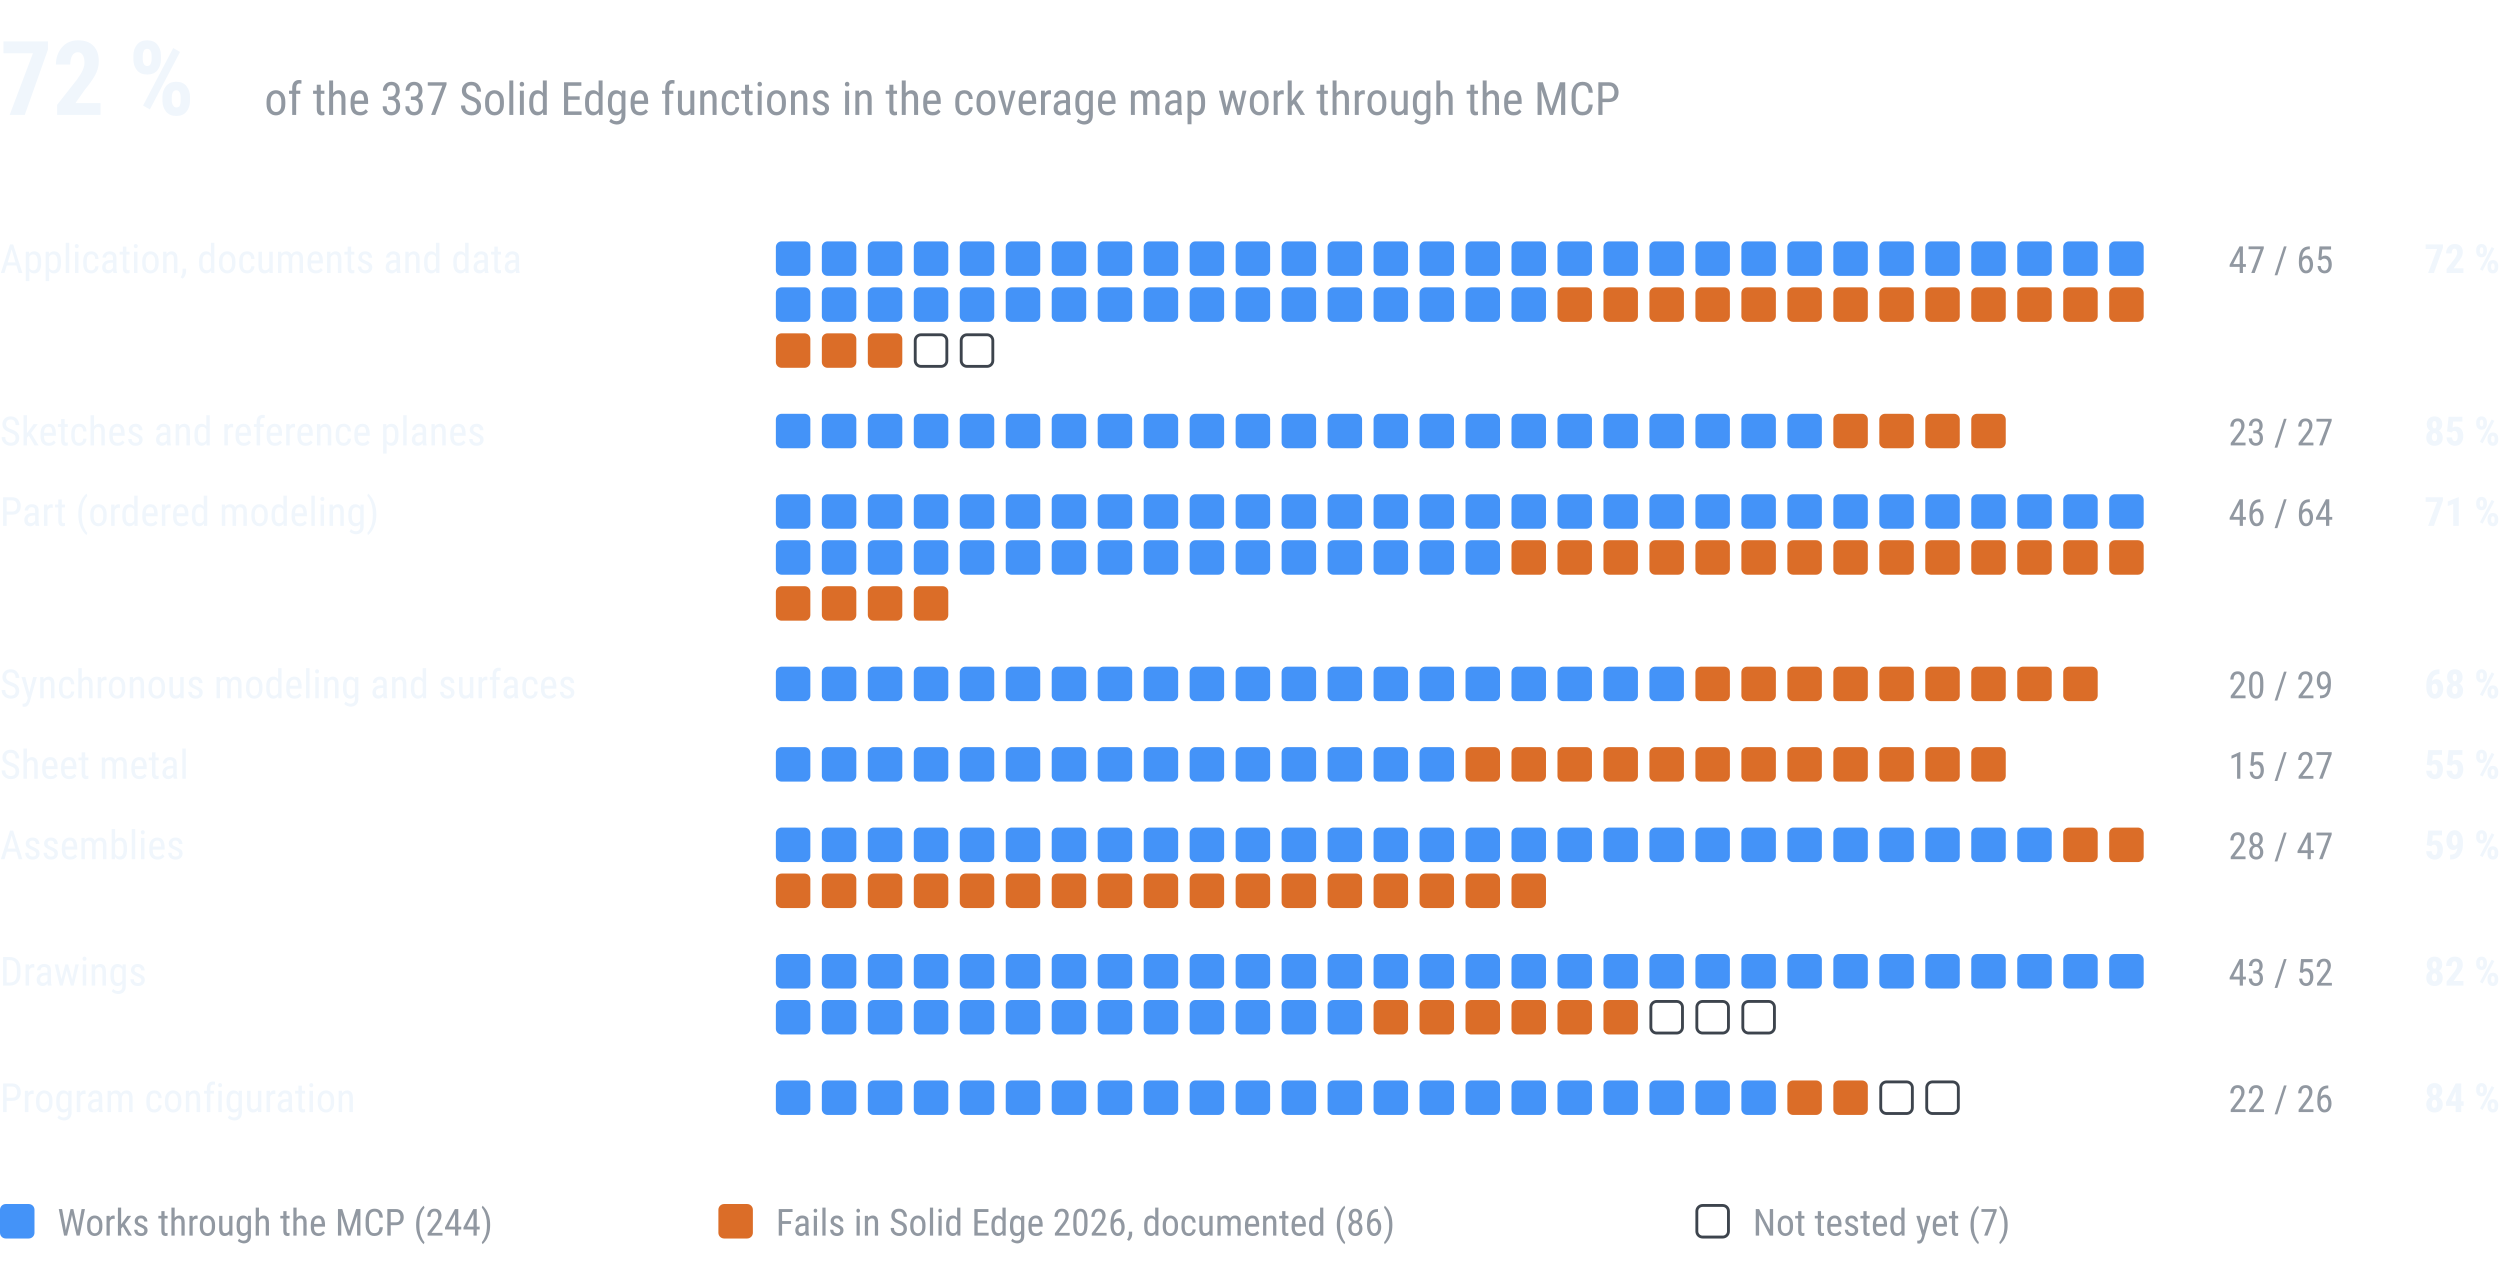
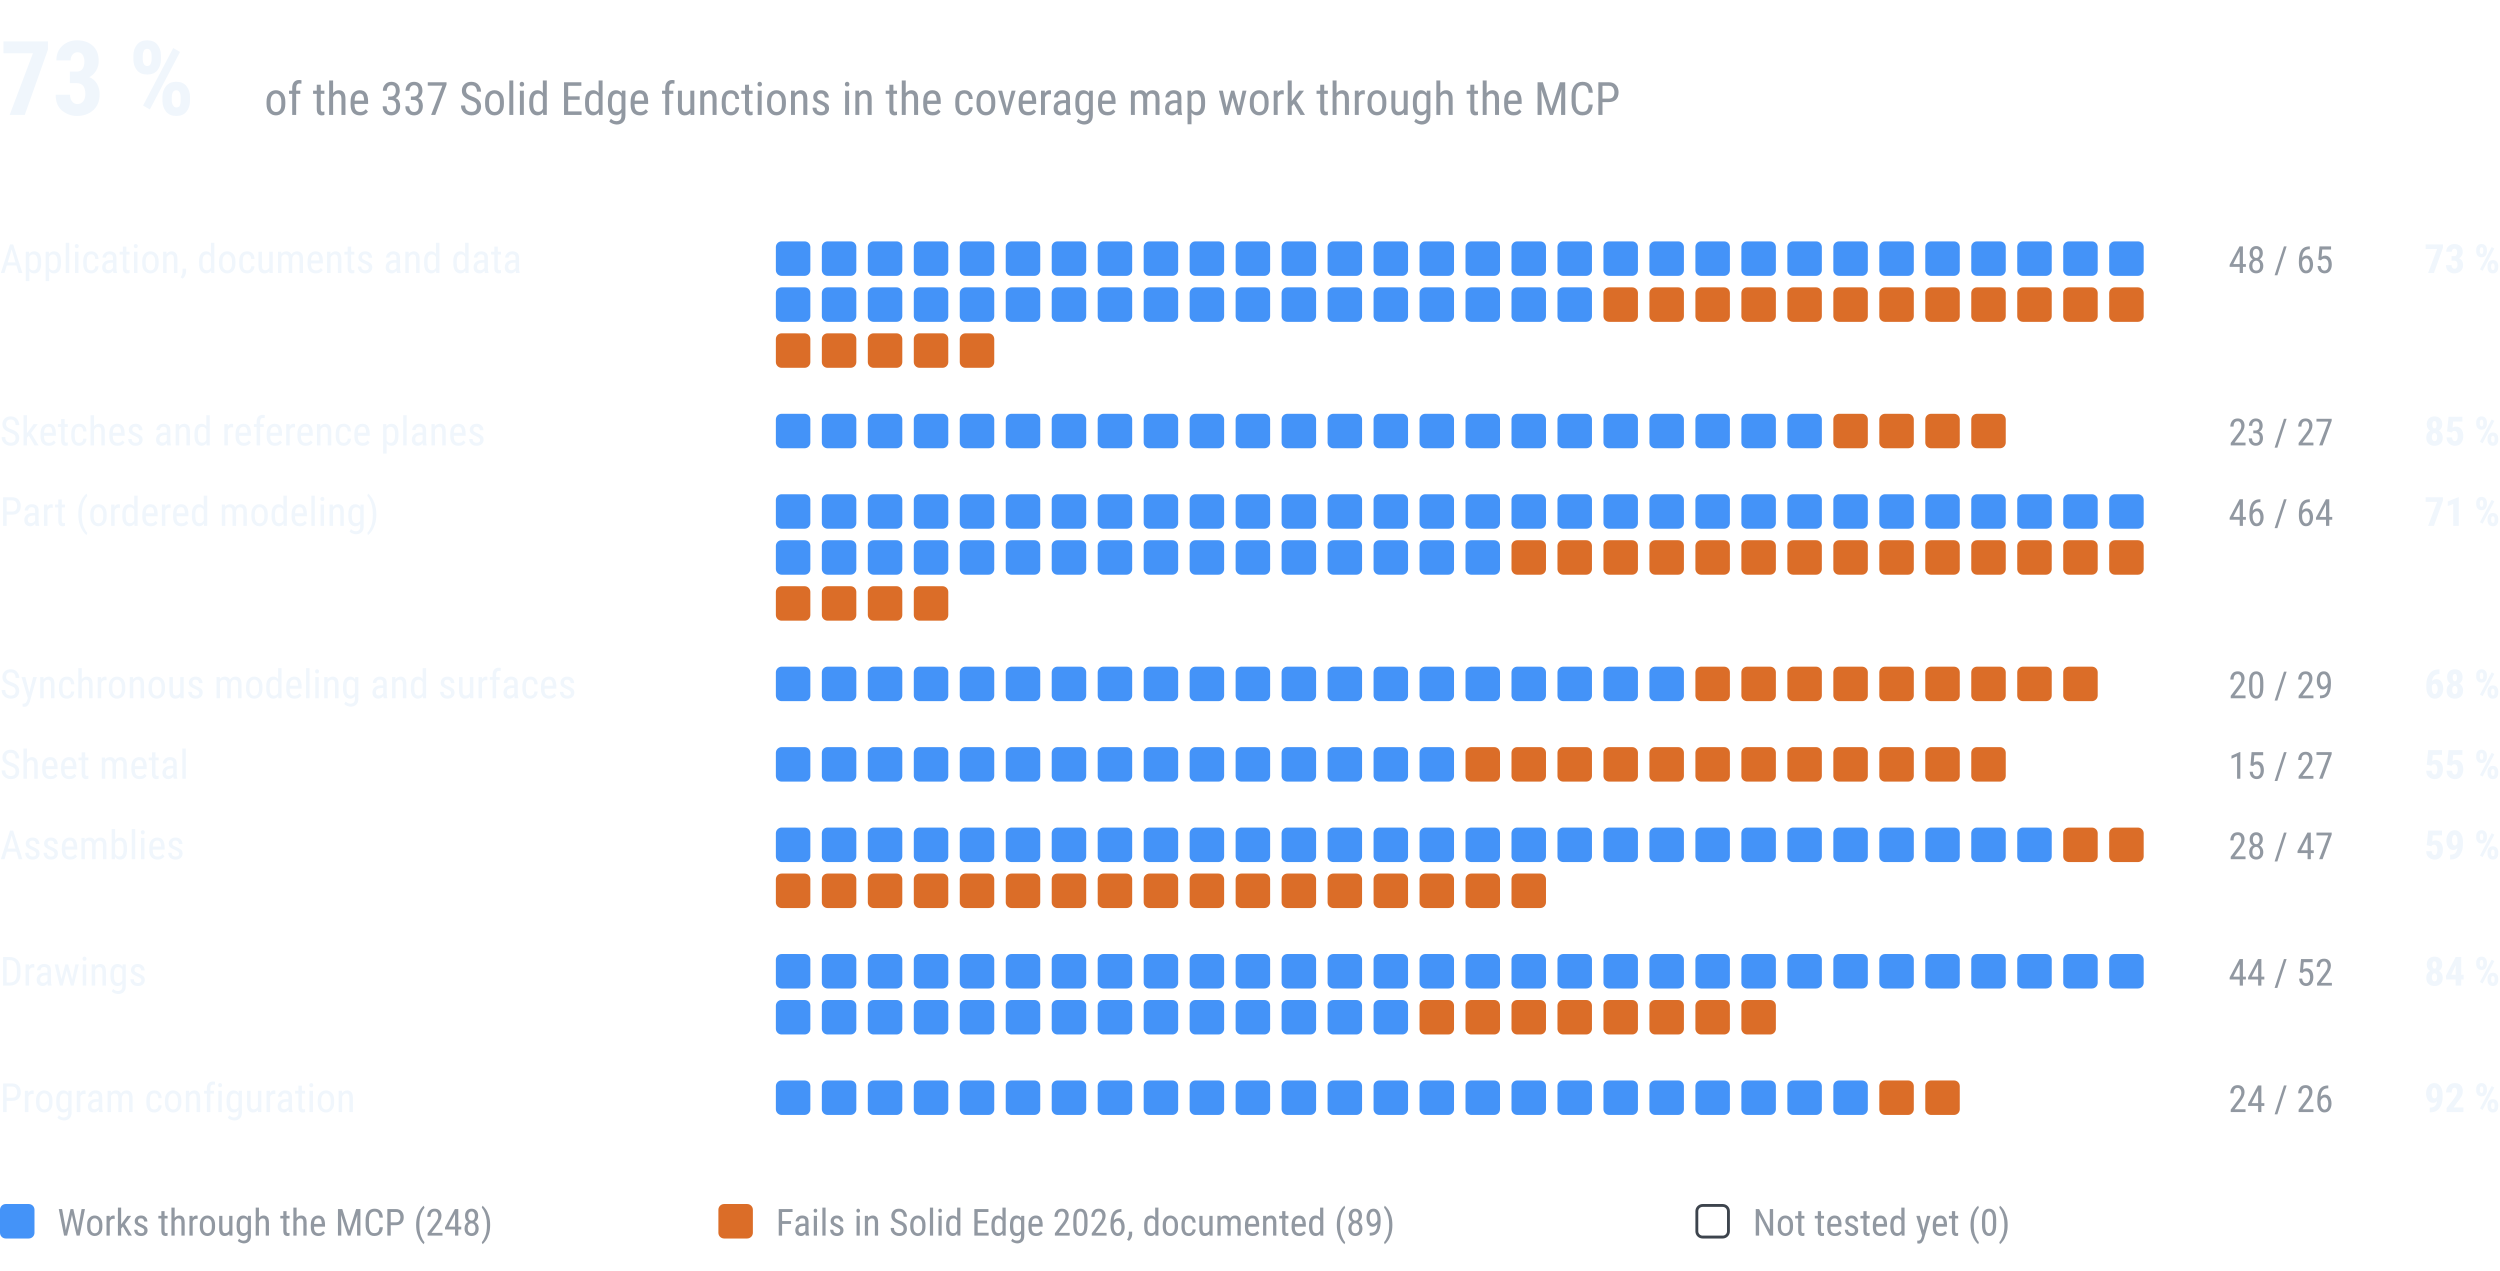
<svg xmlns="http://www.w3.org/2000/svg" width="870" height="442" viewBox="0 0 870 442" role="img" aria-labelledby="title desc">
  <g font-family="Bahnschrift, 'DIN Alternate', 'DIN 1451', D-DIN, Barlow, 'Roboto Condensed', 'Arial Narrow', sans-serif">
-     <text x="0" y="40" font-size="36" font-weight="600" fill="#f0f6fc">72 %</text>
+     <text x="0" y="40" font-size="36" font-weight="600" fill="#f0f6fc">73 %</text>
    <text x="92" y="40" font-size="16" fill="#9198a1">of the 337 Solid Edge functions in the coverage map work through the MCP</text>
    <text x="0" y="95" font-size="14" fill="#f0f6fc">Application, documents and data</text>
    <rect x="270" y="84" width="12" height="12" rx="2" fill="#4493f8" />
    <rect x="286" y="84" width="12" height="12" rx="2" fill="#4493f8" />
    <rect x="302" y="84" width="12" height="12" rx="2" fill="#4493f8" />
    <rect x="318" y="84" width="12" height="12" rx="2" fill="#4493f8" />
    <rect x="334" y="84" width="12" height="12" rx="2" fill="#4493f8" />
    <rect x="350" y="84" width="12" height="12" rx="2" fill="#4493f8" />
    <rect x="366" y="84" width="12" height="12" rx="2" fill="#4493f8" />
    <rect x="382" y="84" width="12" height="12" rx="2" fill="#4493f8" />
    <rect x="398" y="84" width="12" height="12" rx="2" fill="#4493f8" />
    <rect x="414" y="84" width="12" height="12" rx="2" fill="#4493f8" />
    <rect x="430" y="84" width="12" height="12" rx="2" fill="#4493f8" />
    <rect x="446" y="84" width="12" height="12" rx="2" fill="#4493f8" />
    <rect x="462" y="84" width="12" height="12" rx="2" fill="#4493f8" />
    <rect x="478" y="84" width="12" height="12" rx="2" fill="#4493f8" />
    <rect x="494" y="84" width="12" height="12" rx="2" fill="#4493f8" />
    <rect x="510" y="84" width="12" height="12" rx="2" fill="#4493f8" />
    <rect x="526" y="84" width="12" height="12" rx="2" fill="#4493f8" />
    <rect x="542" y="84" width="12" height="12" rx="2" fill="#4493f8" />
    <rect x="558" y="84" width="12" height="12" rx="2" fill="#4493f8" />
    <rect x="574" y="84" width="12" height="12" rx="2" fill="#4493f8" />
    <rect x="590" y="84" width="12" height="12" rx="2" fill="#4493f8" />
    <rect x="606" y="84" width="12" height="12" rx="2" fill="#4493f8" />
    <rect x="622" y="84" width="12" height="12" rx="2" fill="#4493f8" />
    <rect x="638" y="84" width="12" height="12" rx="2" fill="#4493f8" />
    <rect x="654" y="84" width="12" height="12" rx="2" fill="#4493f8" />
    <rect x="670" y="84" width="12" height="12" rx="2" fill="#4493f8" />
    <rect x="686" y="84" width="12" height="12" rx="2" fill="#4493f8" />
    <rect x="702" y="84" width="12" height="12" rx="2" fill="#4493f8" />
    <rect x="718" y="84" width="12" height="12" rx="2" fill="#4493f8" />
    <rect x="734" y="84" width="12" height="12" rx="2" fill="#4493f8" />
    <rect x="270" y="100" width="12" height="12" rx="2" fill="#4493f8" />
    <rect x="286" y="100" width="12" height="12" rx="2" fill="#4493f8" />
    <rect x="302" y="100" width="12" height="12" rx="2" fill="#4493f8" />
    <rect x="318" y="100" width="12" height="12" rx="2" fill="#4493f8" />
    <rect x="334" y="100" width="12" height="12" rx="2" fill="#4493f8" />
    <rect x="350" y="100" width="12" height="12" rx="2" fill="#4493f8" />
    <rect x="366" y="100" width="12" height="12" rx="2" fill="#4493f8" />
    <rect x="382" y="100" width="12" height="12" rx="2" fill="#4493f8" />
    <rect x="398" y="100" width="12" height="12" rx="2" fill="#4493f8" />
    <rect x="414" y="100" width="12" height="12" rx="2" fill="#4493f8" />
    <rect x="430" y="100" width="12" height="12" rx="2" fill="#4493f8" />
    <rect x="446" y="100" width="12" height="12" rx="2" fill="#4493f8" />
    <rect x="462" y="100" width="12" height="12" rx="2" fill="#4493f8" />
    <rect x="478" y="100" width="12" height="12" rx="2" fill="#4493f8" />
    <rect x="494" y="100" width="12" height="12" rx="2" fill="#4493f8" />
    <rect x="510" y="100" width="12" height="12" rx="2" fill="#4493f8" />
    <rect x="526" y="100" width="12" height="12" rx="2" fill="#4493f8" />
-     <rect x="542" y="100" width="12" height="12" rx="2" fill="#db6d28" />
+     <rect x="542" y="100" width="12" height="12" rx="2" fill="#4493f8" />
    <rect x="558" y="100" width="12" height="12" rx="2" fill="#db6d28" />
    <rect x="574" y="100" width="12" height="12" rx="2" fill="#db6d28" />
    <rect x="590" y="100" width="12" height="12" rx="2" fill="#db6d28" />
    <rect x="606" y="100" width="12" height="12" rx="2" fill="#db6d28" />
    <rect x="622" y="100" width="12" height="12" rx="2" fill="#db6d28" />
    <rect x="638" y="100" width="12" height="12" rx="2" fill="#db6d28" />
    <rect x="654" y="100" width="12" height="12" rx="2" fill="#db6d28" />
    <rect x="670" y="100" width="12" height="12" rx="2" fill="#db6d28" />
    <rect x="686" y="100" width="12" height="12" rx="2" fill="#db6d28" />
    <rect x="702" y="100" width="12" height="12" rx="2" fill="#db6d28" />
    <rect x="718" y="100" width="12" height="12" rx="2" fill="#db6d28" />
    <rect x="734" y="100" width="12" height="12" rx="2" fill="#db6d28" />
    <rect x="270" y="116" width="12" height="12" rx="2" fill="#db6d28" />
    <rect x="286" y="116" width="12" height="12" rx="2" fill="#db6d28" />
    <rect x="302" y="116" width="12" height="12" rx="2" fill="#db6d28" />
-     <rect x="318.5" y="116.5" width="11" height="11" rx="2" fill="none" stroke="#3d444d" />
-     <rect x="334.5" y="116.5" width="11" height="11" rx="2" fill="none" stroke="#3d444d" />
-     <text x="812" y="95" font-size="13" text-anchor="end" fill="#9198a1">47 / 65</text>
-     <text x="870" y="95" font-size="14" font-weight="600" text-anchor="end" fill="#f0f6fc">72 %</text>
+     <rect x="318" y="116" width="12" height="12" rx="2" fill="#db6d28" />
+     <rect x="334" y="116" width="12" height="12" rx="2" fill="#db6d28" />
+     <text x="812" y="95" font-size="13" text-anchor="end" fill="#9198a1">48 / 65</text>
+     <text x="870" y="95" font-size="14" font-weight="600" text-anchor="end" fill="#f0f6fc">73 %</text>
    <text x="0" y="155" font-size="14" fill="#f0f6fc">Sketches and reference planes</text>
    <rect x="270" y="144" width="12" height="12" rx="2" fill="#4493f8" />
    <rect x="286" y="144" width="12" height="12" rx="2" fill="#4493f8" />
    <rect x="302" y="144" width="12" height="12" rx="2" fill="#4493f8" />
    <rect x="318" y="144" width="12" height="12" rx="2" fill="#4493f8" />
    <rect x="334" y="144" width="12" height="12" rx="2" fill="#4493f8" />
    <rect x="350" y="144" width="12" height="12" rx="2" fill="#4493f8" />
    <rect x="366" y="144" width="12" height="12" rx="2" fill="#4493f8" />
    <rect x="382" y="144" width="12" height="12" rx="2" fill="#4493f8" />
    <rect x="398" y="144" width="12" height="12" rx="2" fill="#4493f8" />
    <rect x="414" y="144" width="12" height="12" rx="2" fill="#4493f8" />
    <rect x="430" y="144" width="12" height="12" rx="2" fill="#4493f8" />
    <rect x="446" y="144" width="12" height="12" rx="2" fill="#4493f8" />
    <rect x="462" y="144" width="12" height="12" rx="2" fill="#4493f8" />
    <rect x="478" y="144" width="12" height="12" rx="2" fill="#4493f8" />
    <rect x="494" y="144" width="12" height="12" rx="2" fill="#4493f8" />
    <rect x="510" y="144" width="12" height="12" rx="2" fill="#4493f8" />
    <rect x="526" y="144" width="12" height="12" rx="2" fill="#4493f8" />
    <rect x="542" y="144" width="12" height="12" rx="2" fill="#4493f8" />
    <rect x="558" y="144" width="12" height="12" rx="2" fill="#4493f8" />
    <rect x="574" y="144" width="12" height="12" rx="2" fill="#4493f8" />
    <rect x="590" y="144" width="12" height="12" rx="2" fill="#4493f8" />
    <rect x="606" y="144" width="12" height="12" rx="2" fill="#4493f8" />
    <rect x="622" y="144" width="12" height="12" rx="2" fill="#4493f8" />
    <rect x="638" y="144" width="12" height="12" rx="2" fill="#db6d28" />
    <rect x="654" y="144" width="12" height="12" rx="2" fill="#db6d28" />
    <rect x="670" y="144" width="12" height="12" rx="2" fill="#db6d28" />
    <rect x="686" y="144" width="12" height="12" rx="2" fill="#db6d28" />
    <text x="812" y="155" font-size="13" text-anchor="end" fill="#9198a1">23 / 27</text>
    <text x="870" y="155" font-size="14" font-weight="600" text-anchor="end" fill="#f0f6fc">85 %</text>
    <text x="0" y="183" font-size="14" fill="#f0f6fc">Part (ordered modeling)</text>
    <rect x="270" y="172" width="12" height="12" rx="2" fill="#4493f8" />
    <rect x="286" y="172" width="12" height="12" rx="2" fill="#4493f8" />
    <rect x="302" y="172" width="12" height="12" rx="2" fill="#4493f8" />
    <rect x="318" y="172" width="12" height="12" rx="2" fill="#4493f8" />
    <rect x="334" y="172" width="12" height="12" rx="2" fill="#4493f8" />
    <rect x="350" y="172" width="12" height="12" rx="2" fill="#4493f8" />
    <rect x="366" y="172" width="12" height="12" rx="2" fill="#4493f8" />
    <rect x="382" y="172" width="12" height="12" rx="2" fill="#4493f8" />
    <rect x="398" y="172" width="12" height="12" rx="2" fill="#4493f8" />
    <rect x="414" y="172" width="12" height="12" rx="2" fill="#4493f8" />
    <rect x="430" y="172" width="12" height="12" rx="2" fill="#4493f8" />
    <rect x="446" y="172" width="12" height="12" rx="2" fill="#4493f8" />
    <rect x="462" y="172" width="12" height="12" rx="2" fill="#4493f8" />
    <rect x="478" y="172" width="12" height="12" rx="2" fill="#4493f8" />
    <rect x="494" y="172" width="12" height="12" rx="2" fill="#4493f8" />
    <rect x="510" y="172" width="12" height="12" rx="2" fill="#4493f8" />
    <rect x="526" y="172" width="12" height="12" rx="2" fill="#4493f8" />
    <rect x="542" y="172" width="12" height="12" rx="2" fill="#4493f8" />
    <rect x="558" y="172" width="12" height="12" rx="2" fill="#4493f8" />
    <rect x="574" y="172" width="12" height="12" rx="2" fill="#4493f8" />
    <rect x="590" y="172" width="12" height="12" rx="2" fill="#4493f8" />
    <rect x="606" y="172" width="12" height="12" rx="2" fill="#4493f8" />
    <rect x="622" y="172" width="12" height="12" rx="2" fill="#4493f8" />
    <rect x="638" y="172" width="12" height="12" rx="2" fill="#4493f8" />
    <rect x="654" y="172" width="12" height="12" rx="2" fill="#4493f8" />
    <rect x="670" y="172" width="12" height="12" rx="2" fill="#4493f8" />
    <rect x="686" y="172" width="12" height="12" rx="2" fill="#4493f8" />
    <rect x="702" y="172" width="12" height="12" rx="2" fill="#4493f8" />
    <rect x="718" y="172" width="12" height="12" rx="2" fill="#4493f8" />
    <rect x="734" y="172" width="12" height="12" rx="2" fill="#4493f8" />
    <rect x="270" y="188" width="12" height="12" rx="2" fill="#4493f8" />
    <rect x="286" y="188" width="12" height="12" rx="2" fill="#4493f8" />
    <rect x="302" y="188" width="12" height="12" rx="2" fill="#4493f8" />
    <rect x="318" y="188" width="12" height="12" rx="2" fill="#4493f8" />
    <rect x="334" y="188" width="12" height="12" rx="2" fill="#4493f8" />
    <rect x="350" y="188" width="12" height="12" rx="2" fill="#4493f8" />
    <rect x="366" y="188" width="12" height="12" rx="2" fill="#4493f8" />
    <rect x="382" y="188" width="12" height="12" rx="2" fill="#4493f8" />
    <rect x="398" y="188" width="12" height="12" rx="2" fill="#4493f8" />
    <rect x="414" y="188" width="12" height="12" rx="2" fill="#4493f8" />
    <rect x="430" y="188" width="12" height="12" rx="2" fill="#4493f8" />
    <rect x="446" y="188" width="12" height="12" rx="2" fill="#4493f8" />
    <rect x="462" y="188" width="12" height="12" rx="2" fill="#4493f8" />
    <rect x="478" y="188" width="12" height="12" rx="2" fill="#4493f8" />
    <rect x="494" y="188" width="12" height="12" rx="2" fill="#4493f8" />
    <rect x="510" y="188" width="12" height="12" rx="2" fill="#4493f8" />
    <rect x="526" y="188" width="12" height="12" rx="2" fill="#db6d28" />
    <rect x="542" y="188" width="12" height="12" rx="2" fill="#db6d28" />
    <rect x="558" y="188" width="12" height="12" rx="2" fill="#db6d28" />
    <rect x="574" y="188" width="12" height="12" rx="2" fill="#db6d28" />
    <rect x="590" y="188" width="12" height="12" rx="2" fill="#db6d28" />
    <rect x="606" y="188" width="12" height="12" rx="2" fill="#db6d28" />
    <rect x="622" y="188" width="12" height="12" rx="2" fill="#db6d28" />
    <rect x="638" y="188" width="12" height="12" rx="2" fill="#db6d28" />
    <rect x="654" y="188" width="12" height="12" rx="2" fill="#db6d28" />
    <rect x="670" y="188" width="12" height="12" rx="2" fill="#db6d28" />
    <rect x="686" y="188" width="12" height="12" rx="2" fill="#db6d28" />
    <rect x="702" y="188" width="12" height="12" rx="2" fill="#db6d28" />
    <rect x="718" y="188" width="12" height="12" rx="2" fill="#db6d28" />
    <rect x="734" y="188" width="12" height="12" rx="2" fill="#db6d28" />
    <rect x="270" y="204" width="12" height="12" rx="2" fill="#db6d28" />
    <rect x="286" y="204" width="12" height="12" rx="2" fill="#db6d28" />
    <rect x="302" y="204" width="12" height="12" rx="2" fill="#db6d28" />
    <rect x="318" y="204" width="12" height="12" rx="2" fill="#db6d28" />
    <text x="812" y="183" font-size="13" text-anchor="end" fill="#9198a1">46 / 64</text>
    <text x="870" y="183" font-size="14" font-weight="600" text-anchor="end" fill="#f0f6fc">71 %</text>
    <text x="0" y="243" font-size="14" fill="#f0f6fc">Synchronous modeling and surfaces</text>
    <rect x="270" y="232" width="12" height="12" rx="2" fill="#4493f8" />
    <rect x="286" y="232" width="12" height="12" rx="2" fill="#4493f8" />
    <rect x="302" y="232" width="12" height="12" rx="2" fill="#4493f8" />
    <rect x="318" y="232" width="12" height="12" rx="2" fill="#4493f8" />
    <rect x="334" y="232" width="12" height="12" rx="2" fill="#4493f8" />
    <rect x="350" y="232" width="12" height="12" rx="2" fill="#4493f8" />
    <rect x="366" y="232" width="12" height="12" rx="2" fill="#4493f8" />
    <rect x="382" y="232" width="12" height="12" rx="2" fill="#4493f8" />
    <rect x="398" y="232" width="12" height="12" rx="2" fill="#4493f8" />
    <rect x="414" y="232" width="12" height="12" rx="2" fill="#4493f8" />
    <rect x="430" y="232" width="12" height="12" rx="2" fill="#4493f8" />
    <rect x="446" y="232" width="12" height="12" rx="2" fill="#4493f8" />
    <rect x="462" y="232" width="12" height="12" rx="2" fill="#4493f8" />
    <rect x="478" y="232" width="12" height="12" rx="2" fill="#4493f8" />
    <rect x="494" y="232" width="12" height="12" rx="2" fill="#4493f8" />
    <rect x="510" y="232" width="12" height="12" rx="2" fill="#4493f8" />
    <rect x="526" y="232" width="12" height="12" rx="2" fill="#4493f8" />
    <rect x="542" y="232" width="12" height="12" rx="2" fill="#4493f8" />
    <rect x="558" y="232" width="12" height="12" rx="2" fill="#4493f8" />
    <rect x="574" y="232" width="12" height="12" rx="2" fill="#4493f8" />
    <rect x="590" y="232" width="12" height="12" rx="2" fill="#db6d28" />
    <rect x="606" y="232" width="12" height="12" rx="2" fill="#db6d28" />
    <rect x="622" y="232" width="12" height="12" rx="2" fill="#db6d28" />
    <rect x="638" y="232" width="12" height="12" rx="2" fill="#db6d28" />
    <rect x="654" y="232" width="12" height="12" rx="2" fill="#db6d28" />
    <rect x="670" y="232" width="12" height="12" rx="2" fill="#db6d28" />
    <rect x="686" y="232" width="12" height="12" rx="2" fill="#db6d28" />
    <rect x="702" y="232" width="12" height="12" rx="2" fill="#db6d28" />
    <rect x="718" y="232" width="12" height="12" rx="2" fill="#db6d28" />
    <text x="812" y="243" font-size="13" text-anchor="end" fill="#9198a1">20 / 29</text>
    <text x="870" y="243" font-size="14" font-weight="600" text-anchor="end" fill="#f0f6fc">68 %</text>
    <text x="0" y="271" font-size="14" fill="#f0f6fc">Sheet metal</text>
    <rect x="270" y="260" width="12" height="12" rx="2" fill="#4493f8" />
    <rect x="286" y="260" width="12" height="12" rx="2" fill="#4493f8" />
    <rect x="302" y="260" width="12" height="12" rx="2" fill="#4493f8" />
    <rect x="318" y="260" width="12" height="12" rx="2" fill="#4493f8" />
    <rect x="334" y="260" width="12" height="12" rx="2" fill="#4493f8" />
    <rect x="350" y="260" width="12" height="12" rx="2" fill="#4493f8" />
    <rect x="366" y="260" width="12" height="12" rx="2" fill="#4493f8" />
    <rect x="382" y="260" width="12" height="12" rx="2" fill="#4493f8" />
    <rect x="398" y="260" width="12" height="12" rx="2" fill="#4493f8" />
    <rect x="414" y="260" width="12" height="12" rx="2" fill="#4493f8" />
    <rect x="430" y="260" width="12" height="12" rx="2" fill="#4493f8" />
    <rect x="446" y="260" width="12" height="12" rx="2" fill="#4493f8" />
    <rect x="462" y="260" width="12" height="12" rx="2" fill="#4493f8" />
    <rect x="478" y="260" width="12" height="12" rx="2" fill="#4493f8" />
    <rect x="494" y="260" width="12" height="12" rx="2" fill="#4493f8" />
    <rect x="510" y="260" width="12" height="12" rx="2" fill="#db6d28" />
    <rect x="526" y="260" width="12" height="12" rx="2" fill="#db6d28" />
    <rect x="542" y="260" width="12" height="12" rx="2" fill="#db6d28" />
    <rect x="558" y="260" width="12" height="12" rx="2" fill="#db6d28" />
    <rect x="574" y="260" width="12" height="12" rx="2" fill="#db6d28" />
    <rect x="590" y="260" width="12" height="12" rx="2" fill="#db6d28" />
    <rect x="606" y="260" width="12" height="12" rx="2" fill="#db6d28" />
    <rect x="622" y="260" width="12" height="12" rx="2" fill="#db6d28" />
    <rect x="638" y="260" width="12" height="12" rx="2" fill="#db6d28" />
    <rect x="654" y="260" width="12" height="12" rx="2" fill="#db6d28" />
    <rect x="670" y="260" width="12" height="12" rx="2" fill="#db6d28" />
    <rect x="686" y="260" width="12" height="12" rx="2" fill="#db6d28" />
    <text x="812" y="271" font-size="13" text-anchor="end" fill="#9198a1">15 / 27</text>
    <text x="870" y="271" font-size="14" font-weight="600" text-anchor="end" fill="#f0f6fc">55 %</text>
    <text x="0" y="299" font-size="14" fill="#f0f6fc">Assemblies</text>
    <rect x="270" y="288" width="12" height="12" rx="2" fill="#4493f8" />
    <rect x="286" y="288" width="12" height="12" rx="2" fill="#4493f8" />
    <rect x="302" y="288" width="12" height="12" rx="2" fill="#4493f8" />
    <rect x="318" y="288" width="12" height="12" rx="2" fill="#4493f8" />
    <rect x="334" y="288" width="12" height="12" rx="2" fill="#4493f8" />
    <rect x="350" y="288" width="12" height="12" rx="2" fill="#4493f8" />
    <rect x="366" y="288" width="12" height="12" rx="2" fill="#4493f8" />
    <rect x="382" y="288" width="12" height="12" rx="2" fill="#4493f8" />
    <rect x="398" y="288" width="12" height="12" rx="2" fill="#4493f8" />
    <rect x="414" y="288" width="12" height="12" rx="2" fill="#4493f8" />
    <rect x="430" y="288" width="12" height="12" rx="2" fill="#4493f8" />
    <rect x="446" y="288" width="12" height="12" rx="2" fill="#4493f8" />
    <rect x="462" y="288" width="12" height="12" rx="2" fill="#4493f8" />
    <rect x="478" y="288" width="12" height="12" rx="2" fill="#4493f8" />
    <rect x="494" y="288" width="12" height="12" rx="2" fill="#4493f8" />
    <rect x="510" y="288" width="12" height="12" rx="2" fill="#4493f8" />
    <rect x="526" y="288" width="12" height="12" rx="2" fill="#4493f8" />
    <rect x="542" y="288" width="12" height="12" rx="2" fill="#4493f8" />
    <rect x="558" y="288" width="12" height="12" rx="2" fill="#4493f8" />
    <rect x="574" y="288" width="12" height="12" rx="2" fill="#4493f8" />
    <rect x="590" y="288" width="12" height="12" rx="2" fill="#4493f8" />
    <rect x="606" y="288" width="12" height="12" rx="2" fill="#4493f8" />
    <rect x="622" y="288" width="12" height="12" rx="2" fill="#4493f8" />
    <rect x="638" y="288" width="12" height="12" rx="2" fill="#4493f8" />
    <rect x="654" y="288" width="12" height="12" rx="2" fill="#4493f8" />
    <rect x="670" y="288" width="12" height="12" rx="2" fill="#4493f8" />
    <rect x="686" y="288" width="12" height="12" rx="2" fill="#4493f8" />
    <rect x="702" y="288" width="12" height="12" rx="2" fill="#4493f8" />
    <rect x="718" y="288" width="12" height="12" rx="2" fill="#db6d28" />
    <rect x="734" y="288" width="12" height="12" rx="2" fill="#db6d28" />
    <rect x="270" y="304" width="12" height="12" rx="2" fill="#db6d28" />
    <rect x="286" y="304" width="12" height="12" rx="2" fill="#db6d28" />
    <rect x="302" y="304" width="12" height="12" rx="2" fill="#db6d28" />
    <rect x="318" y="304" width="12" height="12" rx="2" fill="#db6d28" />
    <rect x="334" y="304" width="12" height="12" rx="2" fill="#db6d28" />
    <rect x="350" y="304" width="12" height="12" rx="2" fill="#db6d28" />
    <rect x="366" y="304" width="12" height="12" rx="2" fill="#db6d28" />
    <rect x="382" y="304" width="12" height="12" rx="2" fill="#db6d28" />
    <rect x="398" y="304" width="12" height="12" rx="2" fill="#db6d28" />
    <rect x="414" y="304" width="12" height="12" rx="2" fill="#db6d28" />
    <rect x="430" y="304" width="12" height="12" rx="2" fill="#db6d28" />
    <rect x="446" y="304" width="12" height="12" rx="2" fill="#db6d28" />
    <rect x="462" y="304" width="12" height="12" rx="2" fill="#db6d28" />
    <rect x="478" y="304" width="12" height="12" rx="2" fill="#db6d28" />
    <rect x="494" y="304" width="12" height="12" rx="2" fill="#db6d28" />
    <rect x="510" y="304" width="12" height="12" rx="2" fill="#db6d28" />
    <rect x="526" y="304" width="12" height="12" rx="2" fill="#db6d28" />
    <text x="812" y="299" font-size="13" text-anchor="end" fill="#9198a1">28 / 47</text>
    <text x="870" y="299" font-size="14" font-weight="600" text-anchor="end" fill="#f0f6fc">59 %</text>
    <text x="0" y="343" font-size="14" fill="#f0f6fc">Drawings</text>
    <rect x="270" y="332" width="12" height="12" rx="2" fill="#4493f8" />
    <rect x="286" y="332" width="12" height="12" rx="2" fill="#4493f8" />
    <rect x="302" y="332" width="12" height="12" rx="2" fill="#4493f8" />
    <rect x="318" y="332" width="12" height="12" rx="2" fill="#4493f8" />
    <rect x="334" y="332" width="12" height="12" rx="2" fill="#4493f8" />
    <rect x="350" y="332" width="12" height="12" rx="2" fill="#4493f8" />
    <rect x="366" y="332" width="12" height="12" rx="2" fill="#4493f8" />
    <rect x="382" y="332" width="12" height="12" rx="2" fill="#4493f8" />
    <rect x="398" y="332" width="12" height="12" rx="2" fill="#4493f8" />
    <rect x="414" y="332" width="12" height="12" rx="2" fill="#4493f8" />
    <rect x="430" y="332" width="12" height="12" rx="2" fill="#4493f8" />
    <rect x="446" y="332" width="12" height="12" rx="2" fill="#4493f8" />
    <rect x="462" y="332" width="12" height="12" rx="2" fill="#4493f8" />
    <rect x="478" y="332" width="12" height="12" rx="2" fill="#4493f8" />
    <rect x="494" y="332" width="12" height="12" rx="2" fill="#4493f8" />
    <rect x="510" y="332" width="12" height="12" rx="2" fill="#4493f8" />
    <rect x="526" y="332" width="12" height="12" rx="2" fill="#4493f8" />
    <rect x="542" y="332" width="12" height="12" rx="2" fill="#4493f8" />
    <rect x="558" y="332" width="12" height="12" rx="2" fill="#4493f8" />
    <rect x="574" y="332" width="12" height="12" rx="2" fill="#4493f8" />
    <rect x="590" y="332" width="12" height="12" rx="2" fill="#4493f8" />
    <rect x="606" y="332" width="12" height="12" rx="2" fill="#4493f8" />
    <rect x="622" y="332" width="12" height="12" rx="2" fill="#4493f8" />
    <rect x="638" y="332" width="12" height="12" rx="2" fill="#4493f8" />
    <rect x="654" y="332" width="12" height="12" rx="2" fill="#4493f8" />
    <rect x="670" y="332" width="12" height="12" rx="2" fill="#4493f8" />
    <rect x="686" y="332" width="12" height="12" rx="2" fill="#4493f8" />
    <rect x="702" y="332" width="12" height="12" rx="2" fill="#4493f8" />
    <rect x="718" y="332" width="12" height="12" rx="2" fill="#4493f8" />
    <rect x="734" y="332" width="12" height="12" rx="2" fill="#4493f8" />
    <rect x="270" y="348" width="12" height="12" rx="2" fill="#4493f8" />
    <rect x="286" y="348" width="12" height="12" rx="2" fill="#4493f8" />
    <rect x="302" y="348" width="12" height="12" rx="2" fill="#4493f8" />
    <rect x="318" y="348" width="12" height="12" rx="2" fill="#4493f8" />
    <rect x="334" y="348" width="12" height="12" rx="2" fill="#4493f8" />
    <rect x="350" y="348" width="12" height="12" rx="2" fill="#4493f8" />
    <rect x="366" y="348" width="12" height="12" rx="2" fill="#4493f8" />
    <rect x="382" y="348" width="12" height="12" rx="2" fill="#4493f8" />
    <rect x="398" y="348" width="12" height="12" rx="2" fill="#4493f8" />
    <rect x="414" y="348" width="12" height="12" rx="2" fill="#4493f8" />
    <rect x="430" y="348" width="12" height="12" rx="2" fill="#4493f8" />
    <rect x="446" y="348" width="12" height="12" rx="2" fill="#4493f8" />
    <rect x="462" y="348" width="12" height="12" rx="2" fill="#4493f8" />
-     <rect x="478" y="348" width="12" height="12" rx="2" fill="#db6d28" />
+     <rect x="478" y="348" width="12" height="12" rx="2" fill="#4493f8" />
    <rect x="494" y="348" width="12" height="12" rx="2" fill="#db6d28" />
    <rect x="510" y="348" width="12" height="12" rx="2" fill="#db6d28" />
    <rect x="526" y="348" width="12" height="12" rx="2" fill="#db6d28" />
    <rect x="542" y="348" width="12" height="12" rx="2" fill="#db6d28" />
    <rect x="558" y="348" width="12" height="12" rx="2" fill="#db6d28" />
-     <rect x="574.5" y="348.5" width="11" height="11" rx="2" fill="none" stroke="#3d444d" />
-     <rect x="590.5" y="348.5" width="11" height="11" rx="2" fill="none" stroke="#3d444d" />
-     <rect x="606.5" y="348.5" width="11" height="11" rx="2" fill="none" stroke="#3d444d" />
-     <text x="812" y="343" font-size="13" text-anchor="end" fill="#9198a1">43 / 52</text>
-     <text x="870" y="343" font-size="14" font-weight="600" text-anchor="end" fill="#f0f6fc">82 %</text>
+     <rect x="574" y="348" width="12" height="12" rx="2" fill="#db6d28" />
+     <rect x="590" y="348" width="12" height="12" rx="2" fill="#db6d28" />
+     <rect x="606" y="348" width="12" height="12" rx="2" fill="#db6d28" />
+     <text x="812" y="343" font-size="13" text-anchor="end" fill="#9198a1">44 / 52</text>
+     <text x="870" y="343" font-size="14" font-weight="600" text-anchor="end" fill="#f0f6fc">84 %</text>
    <text x="0" y="387" font-size="14" fill="#f0f6fc">Program configuration</text>
    <rect x="270" y="376" width="12" height="12" rx="2" fill="#4493f8" />
    <rect x="286" y="376" width="12" height="12" rx="2" fill="#4493f8" />
    <rect x="302" y="376" width="12" height="12" rx="2" fill="#4493f8" />
    <rect x="318" y="376" width="12" height="12" rx="2" fill="#4493f8" />
    <rect x="334" y="376" width="12" height="12" rx="2" fill="#4493f8" />
    <rect x="350" y="376" width="12" height="12" rx="2" fill="#4493f8" />
    <rect x="366" y="376" width="12" height="12" rx="2" fill="#4493f8" />
    <rect x="382" y="376" width="12" height="12" rx="2" fill="#4493f8" />
    <rect x="398" y="376" width="12" height="12" rx="2" fill="#4493f8" />
    <rect x="414" y="376" width="12" height="12" rx="2" fill="#4493f8" />
    <rect x="430" y="376" width="12" height="12" rx="2" fill="#4493f8" />
    <rect x="446" y="376" width="12" height="12" rx="2" fill="#4493f8" />
    <rect x="462" y="376" width="12" height="12" rx="2" fill="#4493f8" />
    <rect x="478" y="376" width="12" height="12" rx="2" fill="#4493f8" />
    <rect x="494" y="376" width="12" height="12" rx="2" fill="#4493f8" />
    <rect x="510" y="376" width="12" height="12" rx="2" fill="#4493f8" />
    <rect x="526" y="376" width="12" height="12" rx="2" fill="#4493f8" />
    <rect x="542" y="376" width="12" height="12" rx="2" fill="#4493f8" />
    <rect x="558" y="376" width="12" height="12" rx="2" fill="#4493f8" />
    <rect x="574" y="376" width="12" height="12" rx="2" fill="#4493f8" />
    <rect x="590" y="376" width="12" height="12" rx="2" fill="#4493f8" />
    <rect x="606" y="376" width="12" height="12" rx="2" fill="#4493f8" />
-     <rect x="622" y="376" width="12" height="12" rx="2" fill="#db6d28" />
-     <rect x="638" y="376" width="12" height="12" rx="2" fill="#db6d28" />
-     <rect x="654.5" y="376.5" width="11" height="11" rx="2" fill="none" stroke="#3d444d" />
-     <rect x="670.5" y="376.5" width="11" height="11" rx="2" fill="none" stroke="#3d444d" />
-     <text x="812" y="387" font-size="13" text-anchor="end" fill="#9198a1">22 / 26</text>
-     <text x="870" y="387" font-size="14" font-weight="600" text-anchor="end" fill="#f0f6fc">84 %</text>
+     <rect x="622" y="376" width="12" height="12" rx="2" fill="#4493f8" />
+     <rect x="638" y="376" width="12" height="12" rx="2" fill="#4493f8" />
+     <rect x="654" y="376" width="12" height="12" rx="2" fill="#db6d28" />
+     <rect x="670" y="376" width="12" height="12" rx="2" fill="#db6d28" />
+     <text x="812" y="387" font-size="13" text-anchor="end" fill="#9198a1">24 / 26</text>
+     <text x="870" y="387" font-size="14" font-weight="600" text-anchor="end" fill="#f0f6fc">92 %</text>
    <rect x="0" y="419" width="12" height="12" rx="2" fill="#4493f8" />
-     <text x="20" y="430" font-size="13" fill="#9198a1">Works through the MCP (244)</text>
+     <text x="20" y="430" font-size="13" fill="#9198a1">Works through the MCP (248)</text>
    <rect x="250" y="419" width="12" height="12" rx="2" fill="#db6d28" />
-     <text x="270" y="430" font-size="13" fill="#9198a1">Fails in Solid Edge 2026, documented (86)</text>
+     <text x="270" y="430" font-size="13" fill="#9198a1">Fails in Solid Edge 2026, documented (89)</text>
    <rect x="590.5" y="419.5" width="11" height="11" rx="2" fill="none" stroke="#3d444d" />
-     <text x="610" y="430" font-size="13" fill="#9198a1">Not tested yet (7)</text>
+     <text x="610" y="430" font-size="13" fill="#9198a1">Not tested yet (0)</text>
  </g>
</svg>
